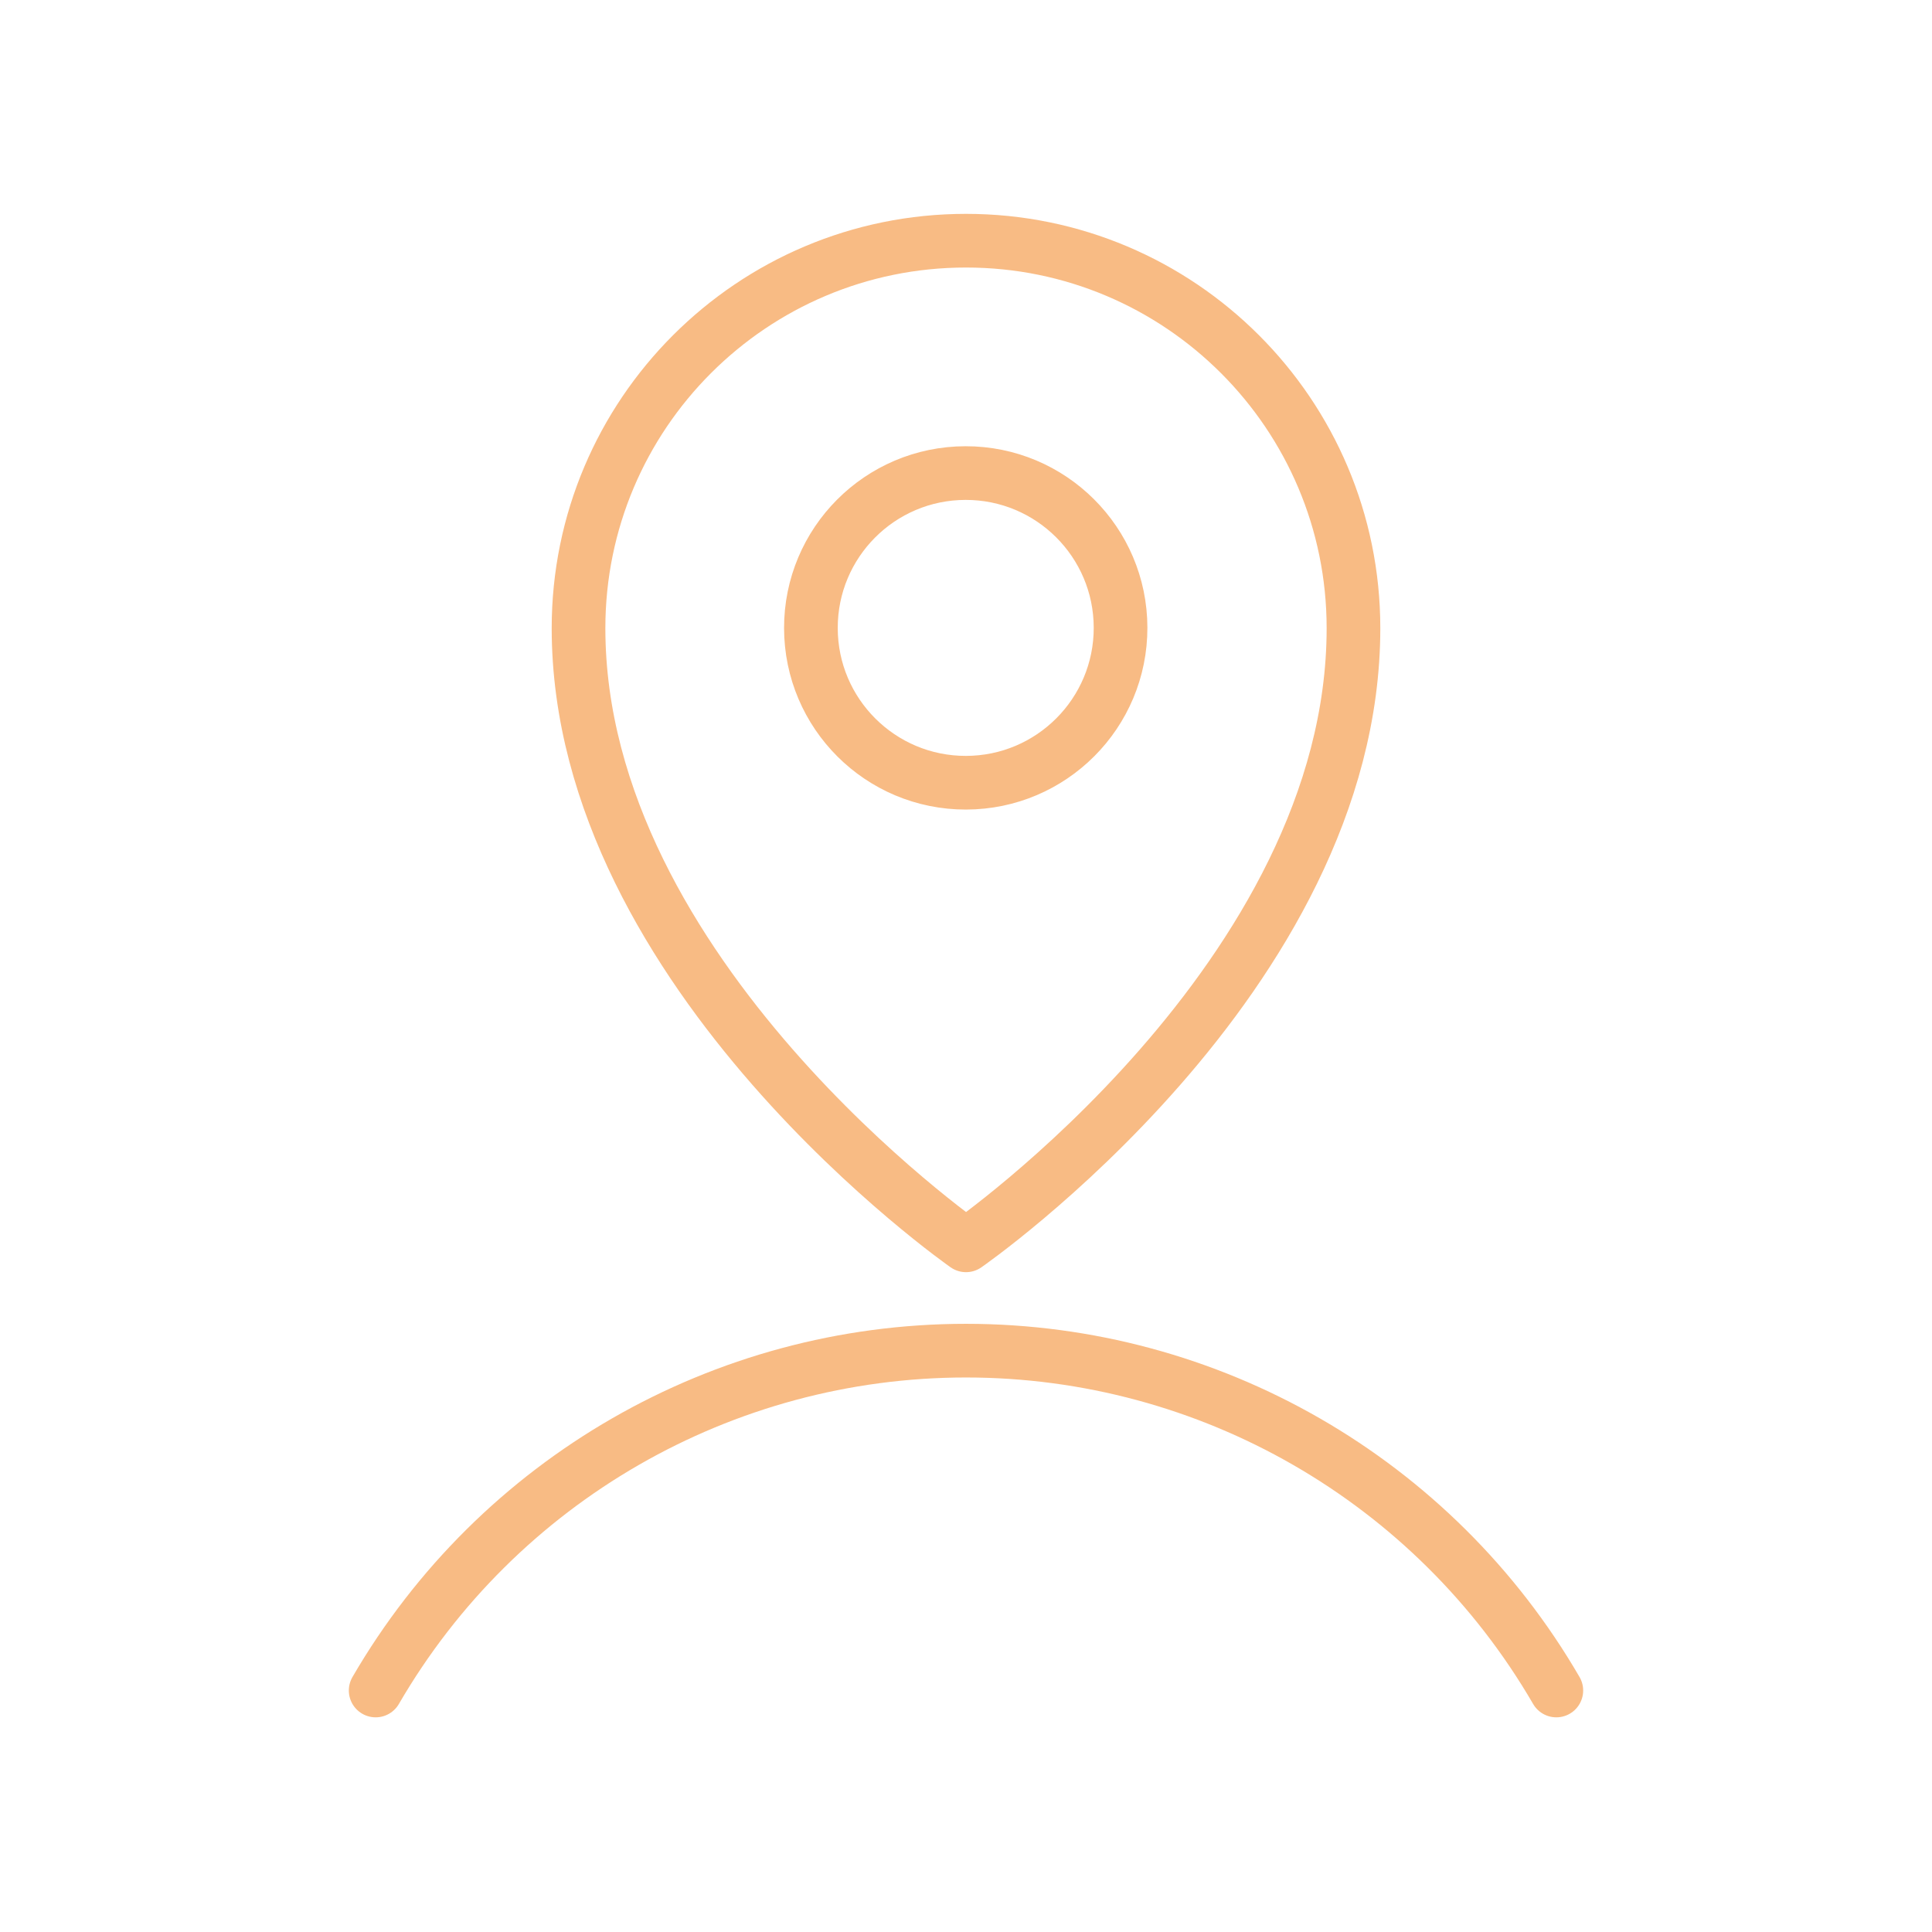
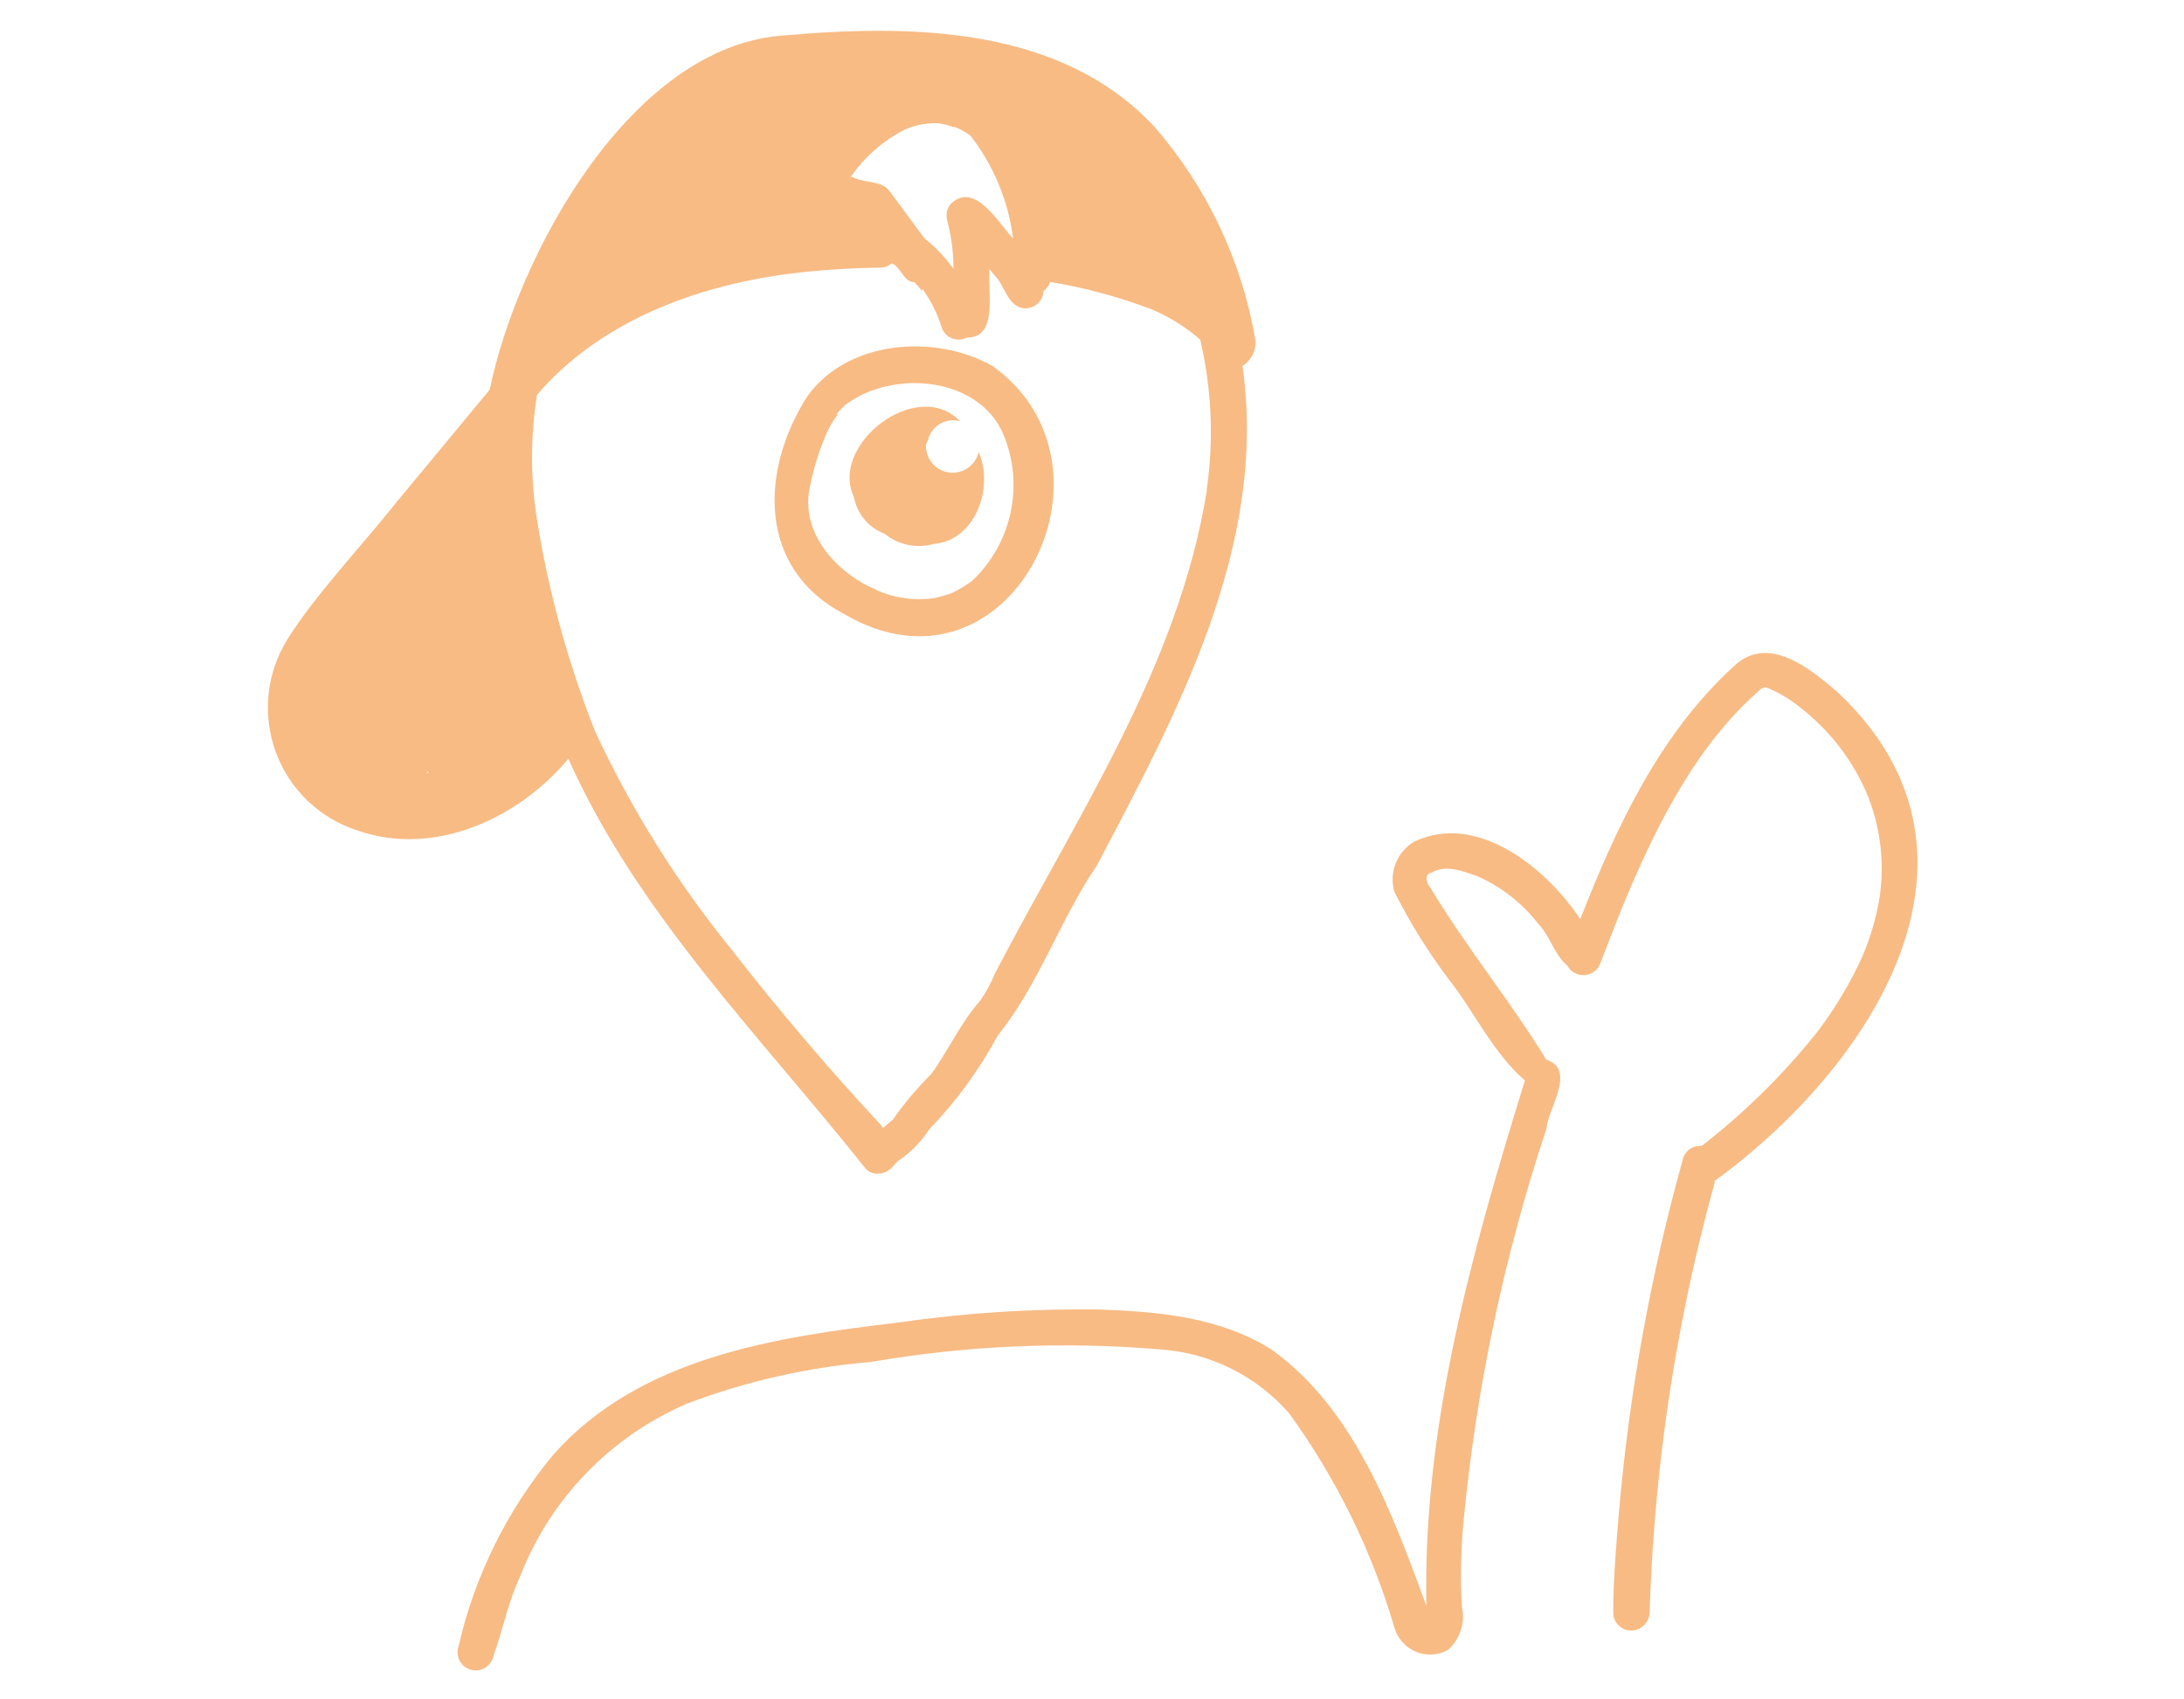
- <svg xmlns="http://www.w3.org/2000/svg" id="Layer_1" data-name="Layer 1" viewBox="0 0 72 72">
+ <svg xmlns="http://www.w3.org/2000/svg" id="Layer_1" data-name="Layer 1" viewBox="0 0 90 70">
  <defs>
-     <style>.cls-1{fill:none;stroke:#f8bb84;stroke-linecap:round;stroke-linejoin:round;stroke-width:2px;}</style>
+     <style>.cls-1{fill:#f8bb84;}</style>
  </defs>
-   <path class="cls-1" d="M14,63a25.44,25.44,0,0,1,44,0M36,29.17a5.77,5.77,0,1,0-5.78-5.76A5.77,5.77,0,0,0,36,29.17Zm14.44-5.76c0,13-14.44,23-14.44,23s-14.44-10.08-14.44-23a14.44,14.44,0,0,1,28.88,0Z" />
+   <path id="profile-icon" class="cls-1" d="M35.1,7.28s0,0,0,0S35.18,7.2,35.1,7.28ZM76.88,32.7h0ZM33.27,16.33c1.67-2.32,5.27-2.59,7.64-1.24,5.78,4.14.67,14.23-6.15,10.2C31.21,23.42,31.32,19.38,33.27,16.33Zm6.4-.18ZM37,15.83Zm-.91,8.48a4.42,4.42,0,0,0,2.35.35c-.22,0,0,0,0,0a4.66,4.66,0,0,0,.81-.23l0,0h0a5.28,5.28,0,0,0,.82-.5,5.43,5.43,0,0,0,1.29-6c-1-2.41-4.53-2.71-6.47-1.28l.06-.06a3.42,3.42,0,0,0-.43.42h0s-.08.1,0,.07a4.11,4.11,0,0,0-.55,1h0a10.4,10.4,0,0,0-.64,2.24C33.08,22.17,34.68,23.74,36.13,24.31ZM59,36h0Zm11.67,12.7a75.93,75.93,0,0,0-2.07,10.14,75.15,75.15,0,0,0-.62,7.61.77.77,0,0,1-.75.75.74.74,0,0,1-.75-.75c0-1.36.12-2.72.23-4.08a79.82,79.82,0,0,1,2.64-14.6h0a.72.72,0,0,1,.77-.54,28.17,28.17,0,0,0,4.76-4.69,16.37,16.37,0,0,0,1.87-3.13v0a10.52,10.52,0,0,0,.72-2.52v0a8.1,8.1,0,0,0-.55-4.21l0,0s-.07-.16,0,0a8.93,8.93,0,0,0-2.72-3.51l0,0a5.48,5.48,0,0,0-1.41-.84.37.37,0,0,0-.23.07c-2.56,2.22-4.17,5.36-5.48,8.44v0c-.39.93-.75,1.86-1.11,2.8h0a.75.75,0,0,1-1.38.16c-.54-.45-.71-1.23-1.21-1.74a6.45,6.45,0,0,0-2.48-1.94c-.6-.21-1.33-.52-1.93-.14,0,0,0,0-.06,0s0,0,0,0l-.09.09c.06-.1,0,0,0,0l0,0c-.07.16,0,.36.12.51,1.47,2.44,3.31,4.69,4.78,7.09,1.26.42.07,2,0,2.87a73.37,73.37,0,0,0-3.41,16.16,22.89,22.89,0,0,0-.07,3.51A1.85,1.85,0,0,1,59.67,68a1.53,1.53,0,0,1-2.21-.93,29,29,0,0,0-4.34-8.83,7.76,7.76,0,0,0-5.33-2.63,46.94,46.94,0,0,0-11.9.52,28,28,0,0,0-7.56,1.71A12.8,12.8,0,0,0,21.42,65c-.47,1-.7,2.16-1.08,3.23a.75.75,0,1,1-1.44-.4,19,19,0,0,1,3.91-7.89c3.56-4,9.11-4.83,14.17-5.43a52.33,52.33,0,0,1,8.39-.54c2.39.09,4.88.31,7,1.63,3.44,2.44,5,6.76,6.41,10.58-.16-7.4,1.89-14.64,4.06-21.65-1.3-1.12-2.09-2.84-3.16-4.2a23.39,23.39,0,0,1-2.22-3.58,1.81,1.81,0,0,1,.83-2.07c2.59-1.22,5.44,1.1,6.83,3.2,1.49-3.8,3.27-7.63,6.33-10.42,1.4-1.35,3.16.1,4.3,1.09C82.85,35.25,77.09,44,70.63,48.69ZM59,66.72s0,0,0,0h0Zm0,0ZM37.34,5.34c.11,0,.06,0,0,0ZM34.06,18l0,0C34.09,18,34.09,18,34.06,18Zm5.29,6.38h0ZM14.77,34.24a5.32,5.32,0,0,1-2.92-7.9c1.08-1.75,3.19-4,4.47-5.62l3.86-4.66C21.33,10.5,26,1.87,32.32,1.46,37.55,1,43.7,1.07,47.57,5.22A18,18,0,0,1,51.73,14a1.12,1.12,0,0,1-.53,1.08c1.06,7.38-2.68,14.29-6,20.59-1.53,2.25-2.39,4.91-4.08,7a17.71,17.71,0,0,1-2.83,3.88A4.49,4.49,0,0,1,37,47.85c-.23.23-.37.48-.73.51a.64.64,0,0,1-.6-.2c-4.31-5.43-9.38-10.47-12.25-16.89C21.37,33.73,17.93,35.32,14.77,34.24Zm-.17-8.73,0-.07C14.6,25.54,14.6,25.54,14.6,25.51Zm3,6.29,0,.05S17.7,31.87,17.64,31.8Zm1.74-.06Zm0,0Zm.74-1.85s-.07-.14,0,0ZM46.54,6.32ZM42.88,8.19a.19.19,0,0,1,0,.07h0ZM35.1,7.28l0,0c.51.3,1.25.12,1.59.64l1.41,1.91a5.88,5.88,0,0,1,1.19,1.25,7.62,7.62,0,0,0-.26-2,.77.77,0,0,1,.13-.66c1-1,2,.8,2.59,1.41,0-.06,0-.08,0,0h0A8.71,8.71,0,0,0,40,5.6l.07.05a3.06,3.06,0,0,0-.7-.41l0,0-.09,0,0,0a2,2,0,0,0-.59-.15h.1a3,3,0,0,0-1.52.26h0a6,6,0,0,0-2.25,2ZM24.53,30.16a43,43,0,0,0,5.64,9l0,0q2.89,3.72,6.11,7.18h0a.78.78,0,0,1,.1.15l.41-.34a13.56,13.56,0,0,1,1.58-1.88c.73-1,1.2-2.1,2-3A5.56,5.56,0,0,0,41,40.12c3.33-6.41,7.56-12.63,8.73-19.89v0a.15.15,0,0,1,0-.07h0A16.64,16.64,0,0,0,49.46,14a7.36,7.36,0,0,0-2-1.25,21.61,21.61,0,0,0-4.19-1.13A.73.73,0,0,1,43,12a.74.74,0,0,1-.94.68c-.59-.2-.67-.95-1.09-1.35h0s-.18-.22-.19-.24c-.1.86.38,2.84-.93,2.82a.74.74,0,0,1-1.06-.46A5.32,5.32,0,0,0,38,11.89L38,12a3.68,3.68,0,0,0-.32-.37c-.45,0-.55-.63-.93-.78a.74.74,0,0,1-.47.18,34.42,34.42,0,0,0-3.66.24c-3.89.49-7.87,1.95-10.49,5a16.25,16.25,0,0,0,0,5.16A41.65,41.65,0,0,0,24.53,30.16ZM76.72,39.4v0C76.78,39.28,76.73,39.36,76.72,39.4ZM35.19,20.49A2,2,0,0,0,36.46,22a2.21,2.21,0,0,0,2,.42c1.74-.13,2.51-2.34,1.87-3.79a1.1,1.1,0,0,1-2.17-.31s.08-.18.08-.18a1.06,1.06,0,0,1,1.32-.78C37.81,15.52,34.16,18.31,35.19,20.49Zm39,8.73h0Zm-7.12,7.62c0-.1,0,0,0,0Zm-8.22-.75ZM47.6,27.4l0,.05Zm29.85,7.42Zm0,2.08ZM34.63,17l0,.06a.13.13,0,0,0,0-.07Z" />
</svg>
